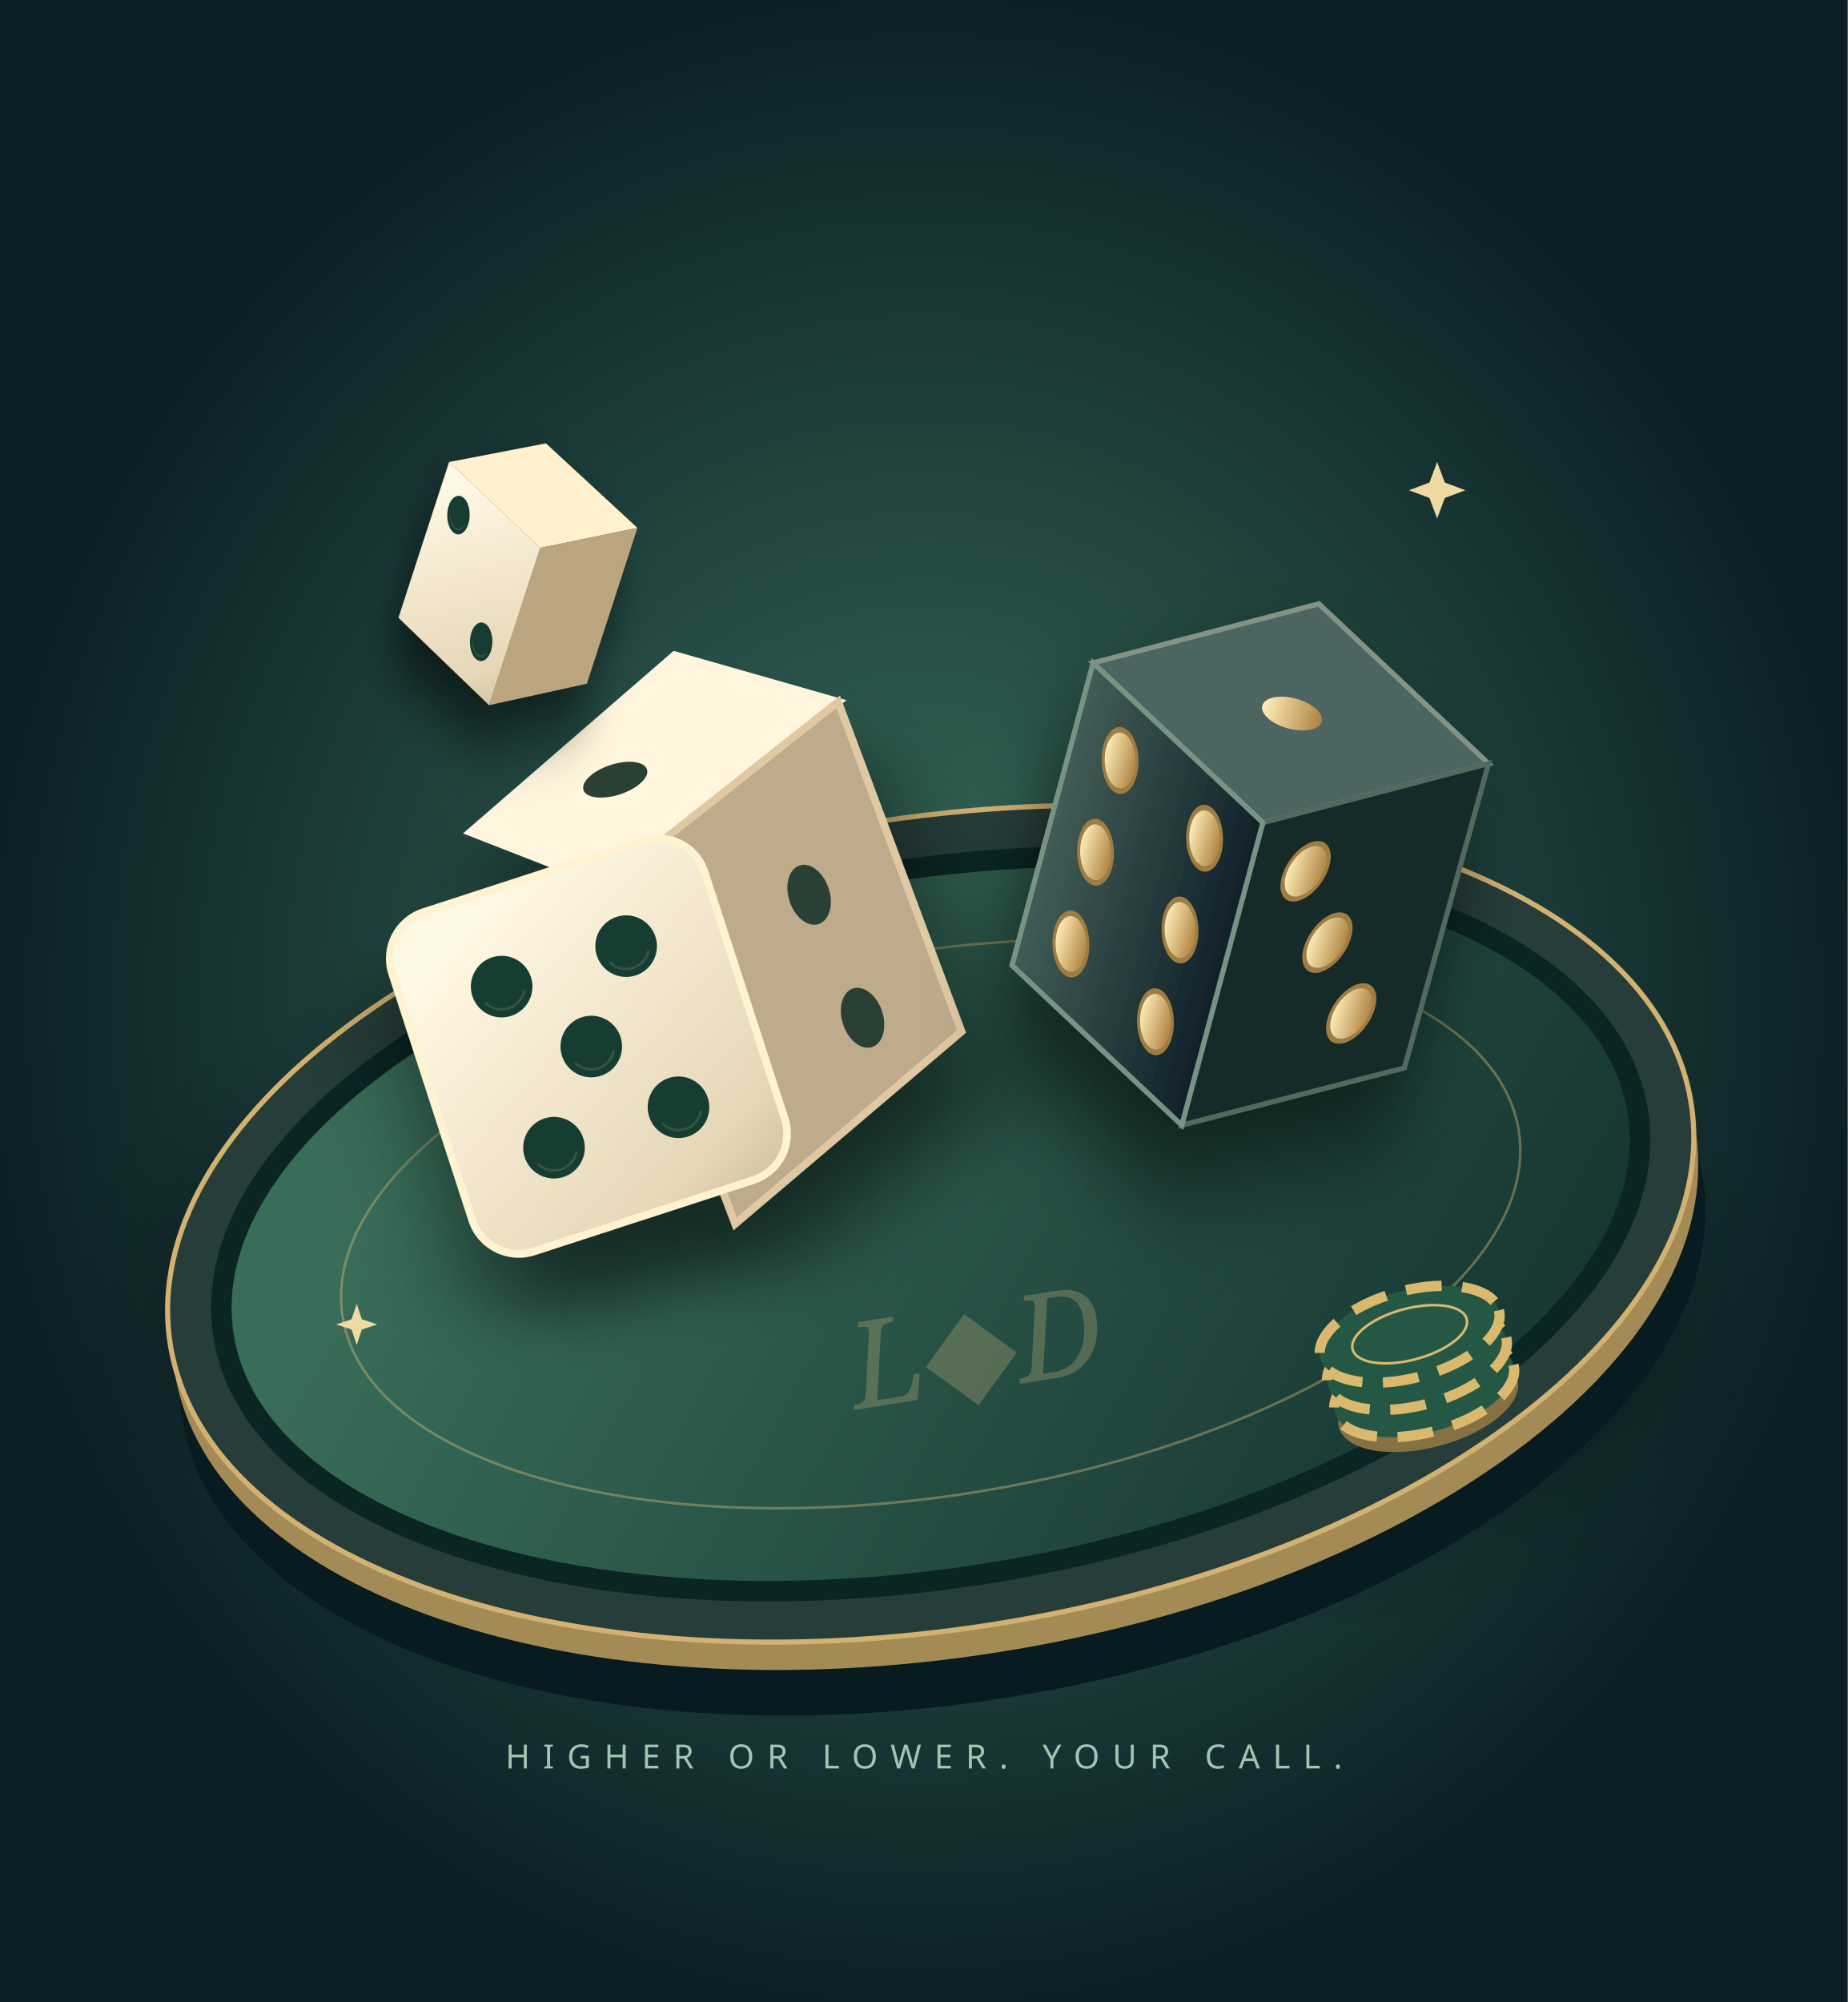
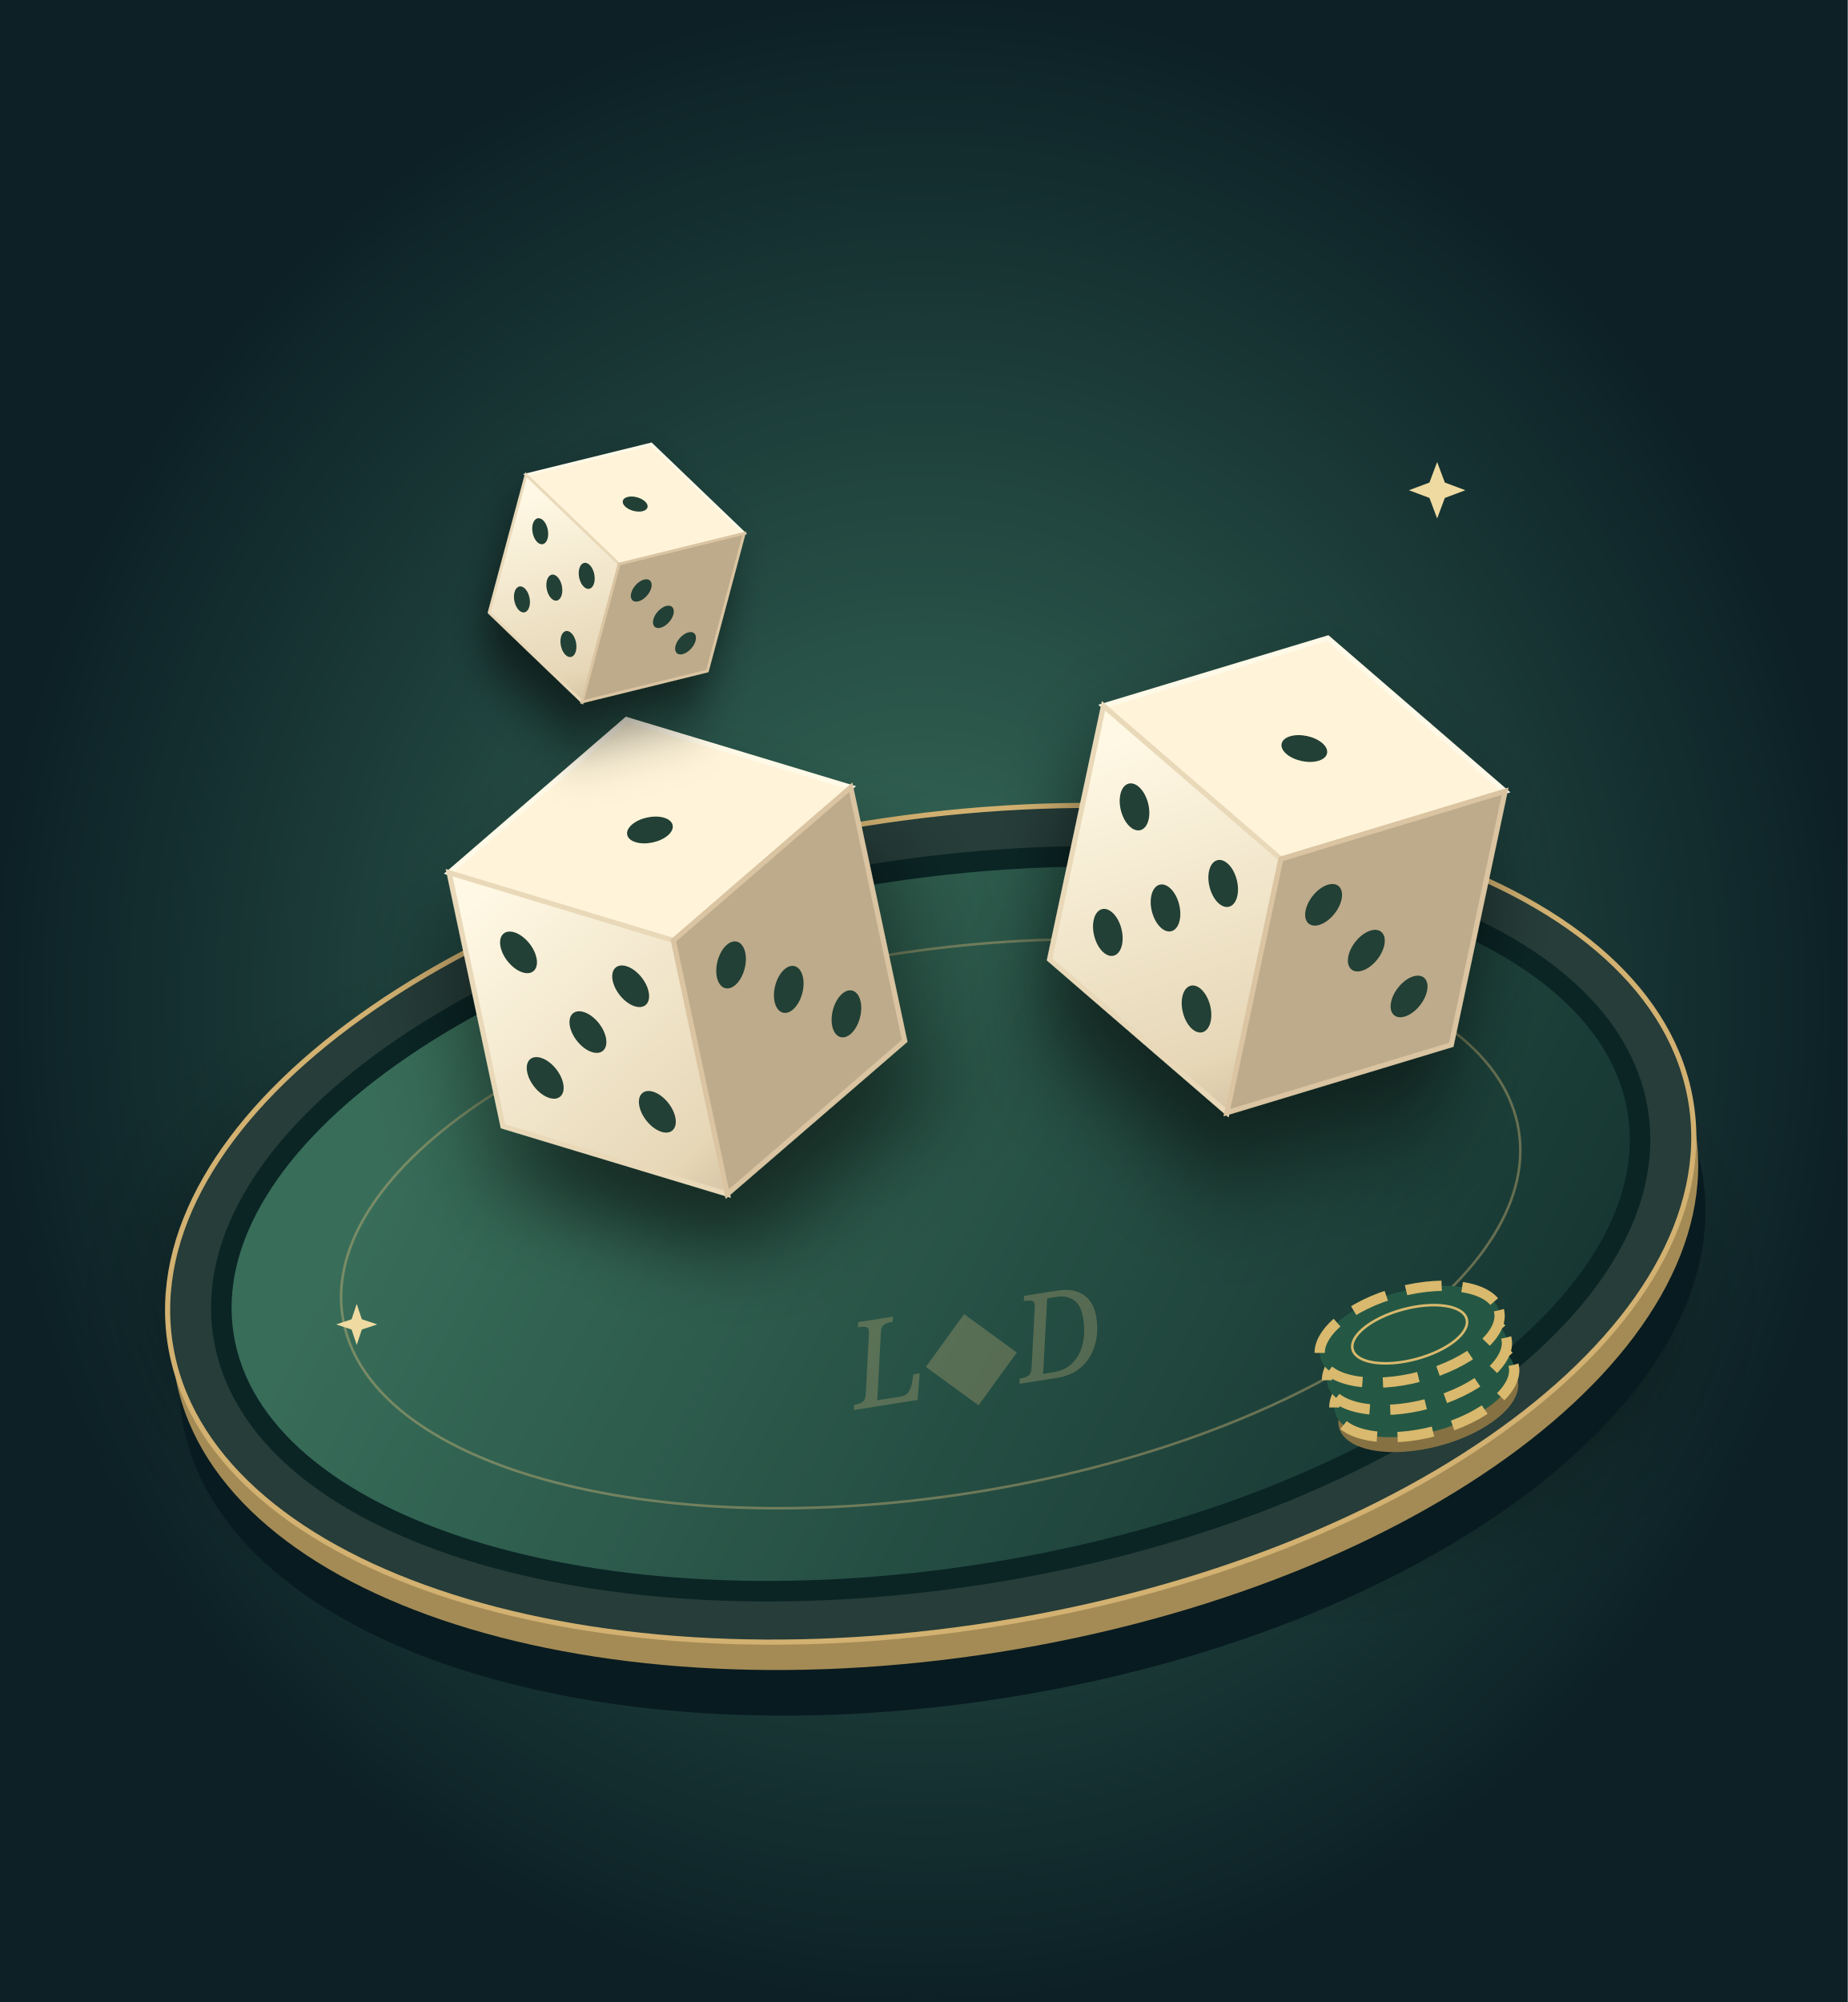
<svg xmlns="http://www.w3.org/2000/svg" width="720" height="780" viewBox="0 0 720 780" fill="none">
  <defs>
    <radialGradient id="bg">
      <stop stop-color="#376c59" />
      <stop offset="1" stop-color="#0c2026" />
    </radialGradient>
    <linearGradient id="felt" x1="210" y1="350" x2="600" y2="650" gradientUnits="userSpaceOnUse">
      <stop stop-color="#386d59" />
      <stop offset="1" stop-color="#122f2d" />
    </linearGradient>
    <linearGradient id="ivory" x1="30" y1="0" x2="130" y2="170" gradientUnits="userSpaceOnUse">
      <stop stop-color="#fff8e4" />
      <stop offset=".65" stop-color="#e6d7b7" />
      <stop offset="1" stop-color="#b6a283" />
    </linearGradient>
    <linearGradient id="dark">
      <stop stop-color="#425c56" />
      <stop offset="1" stop-color="#102129" />
    </linearGradient>
    <linearGradient id="gold">
      <stop stop-color="#fff0bb" />
      <stop offset="1" stop-color="#ae8141" />
    </linearGradient>
    <filter id="shadow" x="-60%" y="-60%" width="220%" height="240%">
      <feDropShadow dx="0" dy="26" stdDeviation="18" flood-opacity=".55" />
    </filter>
    <filter id="blur">
      <feGaussianBlur stdDeviation="26" />
    </filter>
    <g id="pip">
      <circle r="12" fill="#193d33" />
      <path d="M-8 4A9 9 0 0 0 8 4" stroke="#51694d" stroke-opacity=".5" />
    </g>
    <g id="gpip">
      <circle r="11" fill="url(#gold)" stroke="#9e7d43" stroke-width="2" />
    </g>
  </defs>
  <path fill="url(#bg)" d="M0 0h720v780H0z" />
  <ellipse cx="359" cy="505" rx="280" ry="106" fill="#081418" opacity=".7" filter="url(#blur)" />
  <g transform="rotate(-9 360 460)">
    <ellipse cx="360" cy="506" rx="300" ry="158" fill="#081b20" />
    <ellipse cx="360" cy="488" rx="300" ry="158" fill="#a48b55" />
    <ellipse cx="360" cy="477" rx="300" ry="158" fill="#263d39" stroke="#d2b171" stroke-width="2" />
    <ellipse cx="360" cy="477" rx="279" ry="138" fill="url(#felt)" stroke="#0b2525" stroke-width="8" />
    <ellipse cx="360" cy="477" rx="232" ry="106" stroke="#d9bc7c" stroke-opacity=".4" />
    <text x="320" y="544" font-family="Georgia,serif" font-size="47" font-style="italic" fill="#d9bc7c" opacity=".28">L◆D</text>
  </g>
-   <g transform="translate(180 340) rotate(-18)" filter="url(#shadow)">
-     <path d="M8-14 105-55 160-18 52 22Z" fill="#fff6dd" stroke="#fff5df" stroke-width="3" />
-     <path d="M52 22 160-18 166 119 59 163Z" fill="#bdab8b" stroke="#dfc8a2" stroke-width="3" />
-     <rect x="-38" y="10" width="128" height="139" rx="19" fill="url(#ivory)" stroke="#fff3d2" stroke-width="3" />
-     <g transform="translate(1 47)">
-       <use href="#pip" />
-       <use href="#pip" x="51" y="66" />
-       <use href="#pip" x="26" y="33" />
-       <use href="#pip" y="66" />
-       <use href="#pip" x="51" />
+   <g transform="translate(175 340) rotate(-12)" filter="url(#shadow)">
+     <g id="ivory-die">
+       <path d="M0 0 80-44 160 0 80 44Z" fill="#fff4d9" stroke="#fff9e8" stroke-width="2" />
+       <path d="M0 0 80 44V145L0 101Z" fill="url(#ivory)" stroke="#e9d9b9" stroke-width="2" />
+       <path d="M80 44 160 0V101L80 145Z" fill="#bdab8b" stroke="#dac4a1" stroke-width="2" />
+       <g fill="#243f34">
+         <g transform="matrix(.8 .44 0 1 0 0)">
+           <circle cx="25" cy="25" r="8" />
+           <circle cx="75" cy="25" r="8" />
+           <circle cx="50" cy="50" r="8" />
+           <circle cx="25" cy="75" r="8" />
+           <circle cx="75" cy="75" r="8" />
+         </g>
+         <g transform="matrix(.8 -.44 0 1 80 44)">
+           <circle cx="25" cy="25" r="8" />
+           <circle cx="50" cy="50" r="8" />
+           <circle cx="75" cy="75" r="8" />
+         </g>
+         <g transform="matrix(.8 .44 -.8 .44 80 -44)">
+           <circle cx="50" cy="50" r="8" />
+         </g>
+       </g>
    </g>
-     <ellipse cx="126" cy="50" rx="8" ry="12" fill="#294134" />
-     <ellipse cx="131" cy="102" rx="8" ry="12" fill="#294134" />
-     <ellipse cx="68" cy="-16" rx="13" ry="6" fill="#294134" />
  </g>
-   <g transform="translate(453 250) rotate(15)" filter="url(#shadow)">
-     <path d="M-24 15 55-30 135 13 56 58Z" fill="#4d6560" stroke="#849287" stroke-width="2" />
-     <path d="M56 58 135 13 134 136 56 180Z" fill="#152b2c" stroke="#53695e" stroke-width="2" />
-     <path d="M-24 15 56 58 56 180-24 137Z" fill="url(#dark)" stroke="#789386" stroke-width="2" />
-     <g transform="matrix(.65 .34 0 1 -4 49)">
-       <use href="#gpip" />
-       <use href="#gpip" x="61" />
-       <use href="#gpip" y="37" />
-       <use href="#gpip" x="61" y="37" />
-       <use href="#gpip" y="74" />
-       <use href="#gpip" x="61" y="74" />
-     </g>
-     <g transform="matrix(.7 -.38 0 1 77 72)">
-       <use href="#gpip" />
-       <use href="#gpip" x="45" y="66" />
-       <use href="#gpip" x="22" y="33" />
-     </g>
-     <ellipse cx="56" cy="14" rx="12" ry="6" fill="url(#gold)" />
+   <g transform="translate(430 275) rotate(12)" filter="url(#shadow)">
+     <use href="#ivory-die" />
  </g>
-   <g transform="translate(175 180) rotate(18) scale(.58)" filter="url(#shadow)">
-     <path d="m0 0 58-32 76 35-58 33Z" fill="#fff0ce" />
-     <path d="m76 36 58-33v110l-58 34Z" fill="#bba57f" />
-     <path d="m0 0 76 36v111L0 110Z" fill="url(#ivory)" />
-     <g transform="matrix(.68 .32 0 1 17 32)">
-       <use href="#pip" />
-       <use href="#pip" x="60" y="57" />
-     </g>
+   <g transform="translate(205 185) rotate(15) scale(.55)" filter="url(#shadow)">
+     <use href="#ivory-die" />
  </g>
  <g transform="translate(548 515) rotate(-15)">
    <ellipse cy="33" rx="36" ry="17" fill="#867143" />
    <ellipse cy="27" rx="36" ry="17" fill="#245844" stroke="#d9b96d" stroke-width="4" stroke-dasharray="14 8" />
    <ellipse cy="16" rx="36" ry="17" fill="#245844" stroke="#d9b96d" stroke-width="4" stroke-dasharray="14 8" />
    <ellipse cy="5" rx="36" ry="17" fill="#245844" stroke="#d9b96d" stroke-width="4" stroke-dasharray="14 8" />
    <ellipse cy="5" rx="23" ry="10" stroke="#d9b96d" />
  </g>
  <path d="m560 180 3 8 8 3-8 3-3 8-3-8-8-3 8-3ZM139 508l2 6 6 2-6 2-2 6-2-6-6-2 6-2Z" fill="#efdaa1" />
-   <text x="360" y="689" text-anchor="middle" font-family="system-ui,sans-serif" font-size="13" letter-spacing="5" fill="#a3c4b2">HIGHER OR LOWER. YOUR CALL.</text>
</svg>
